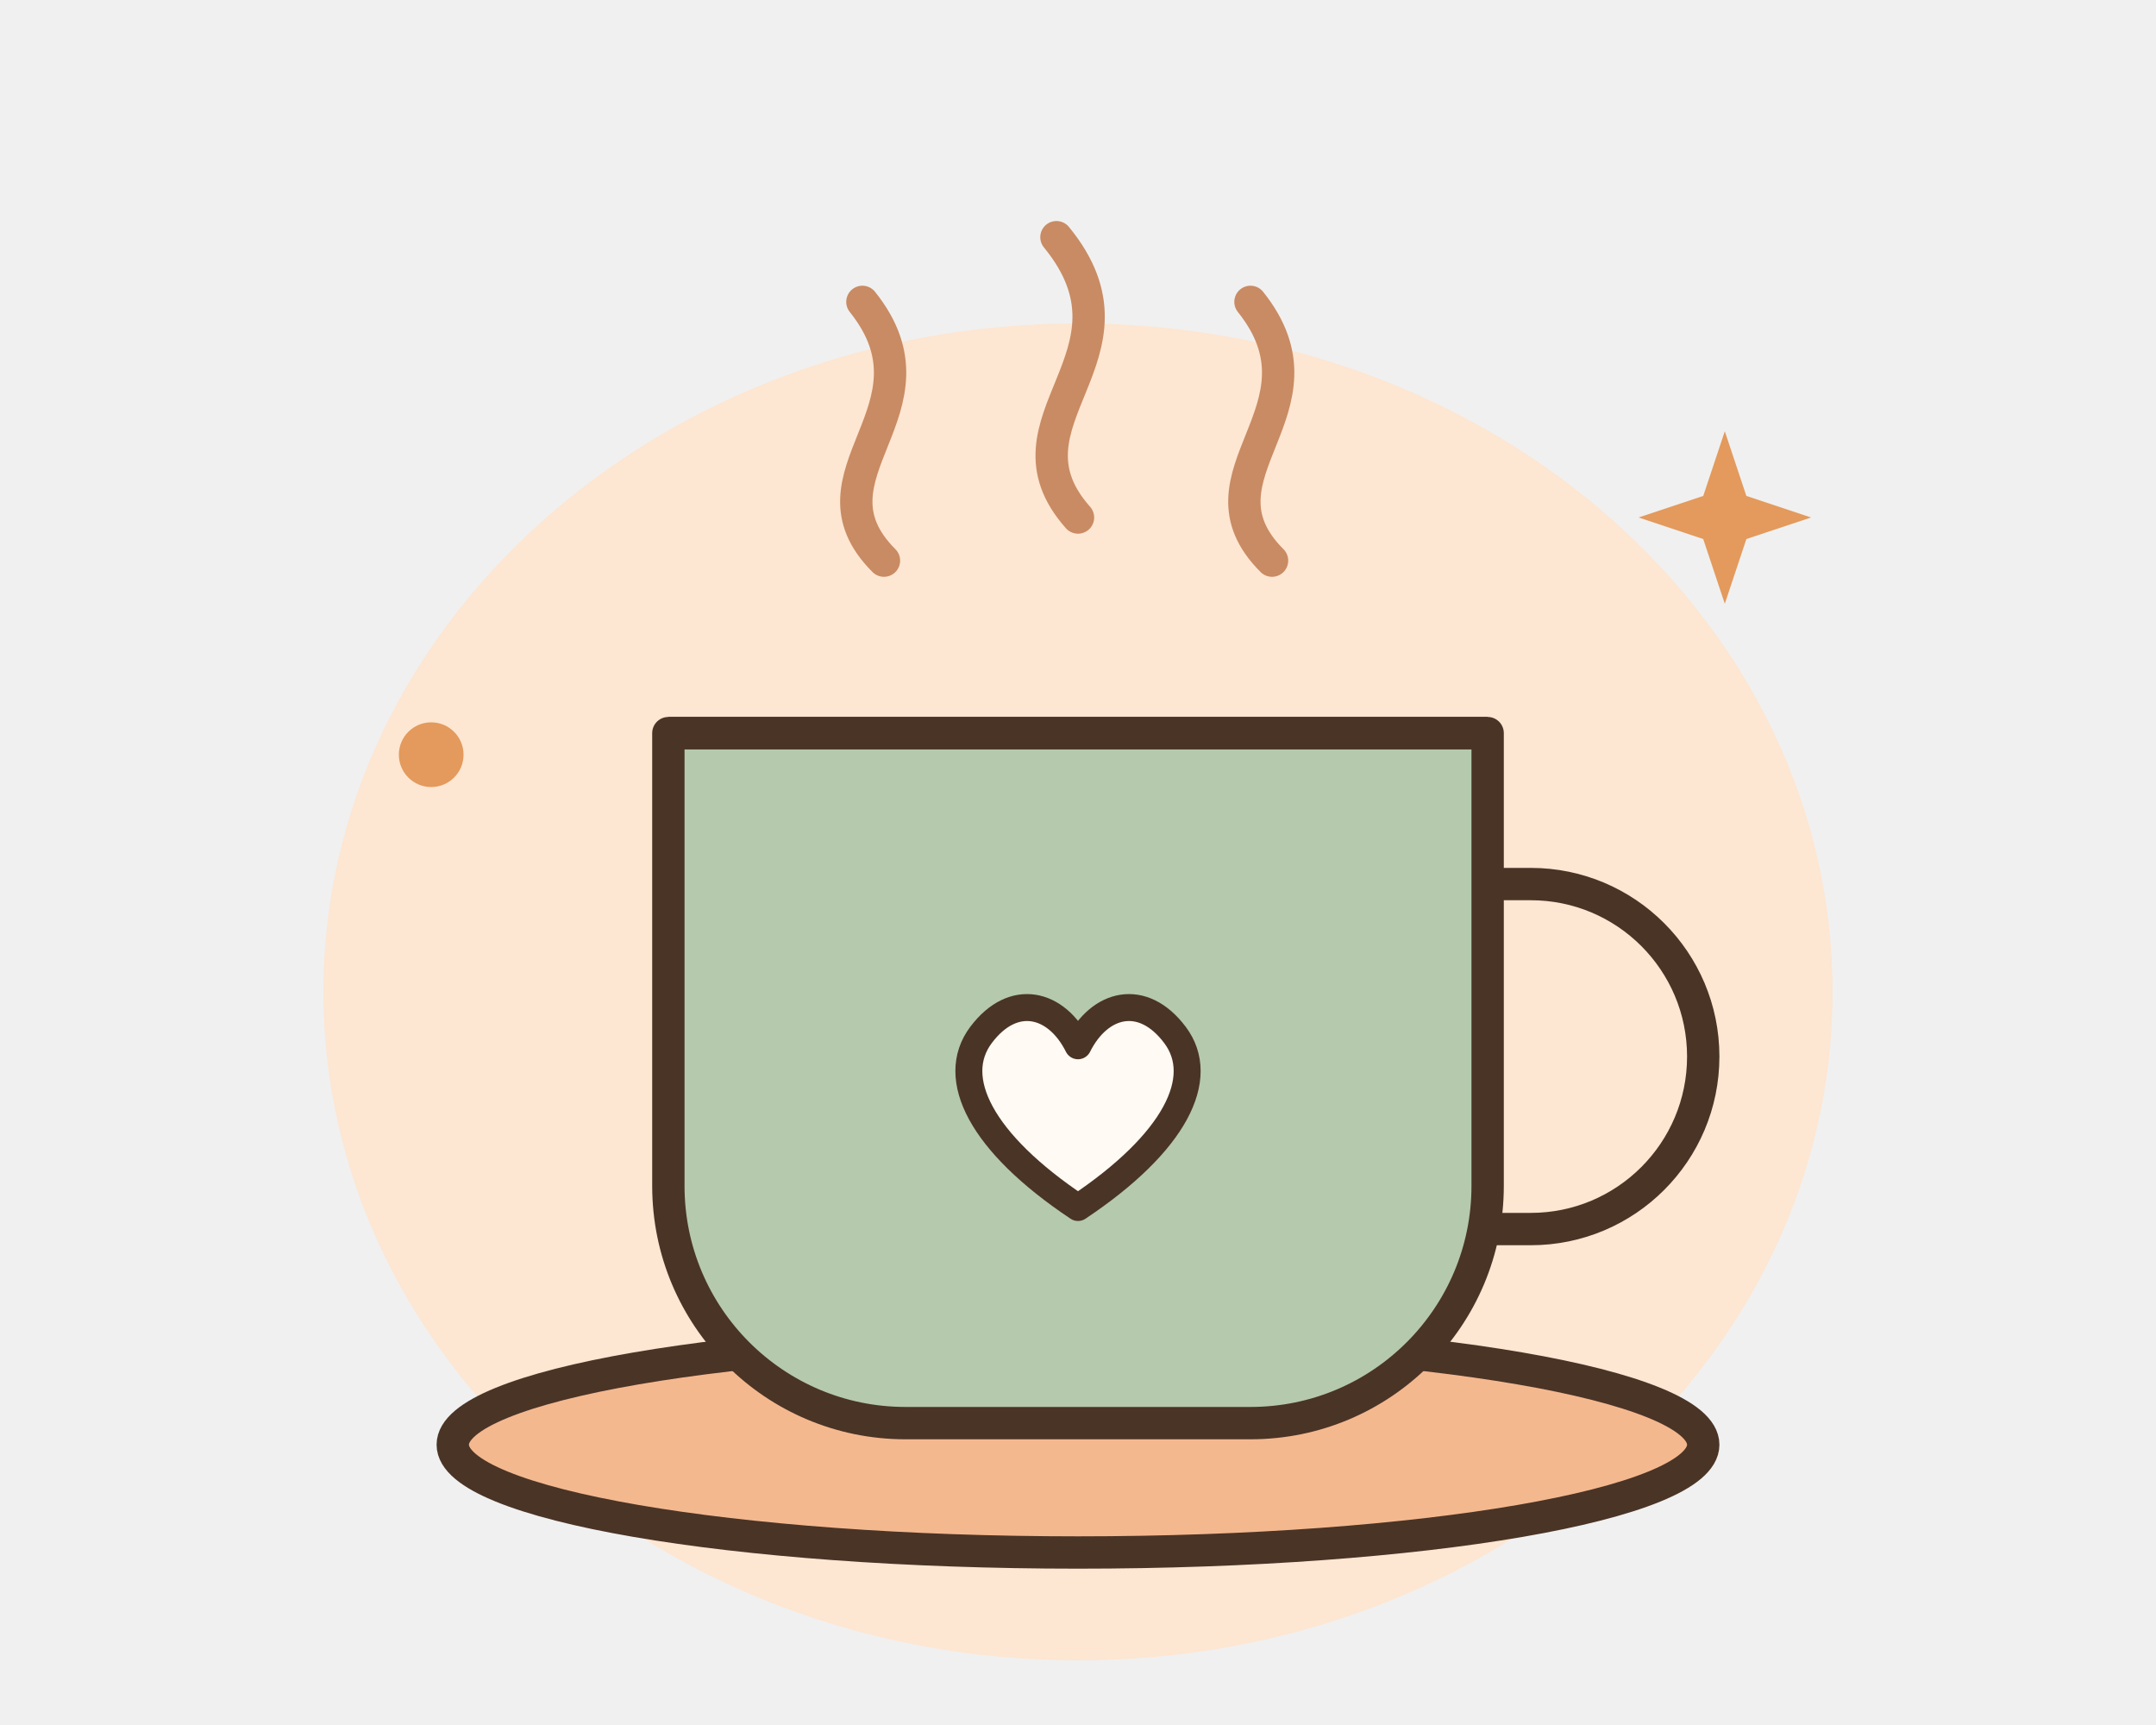
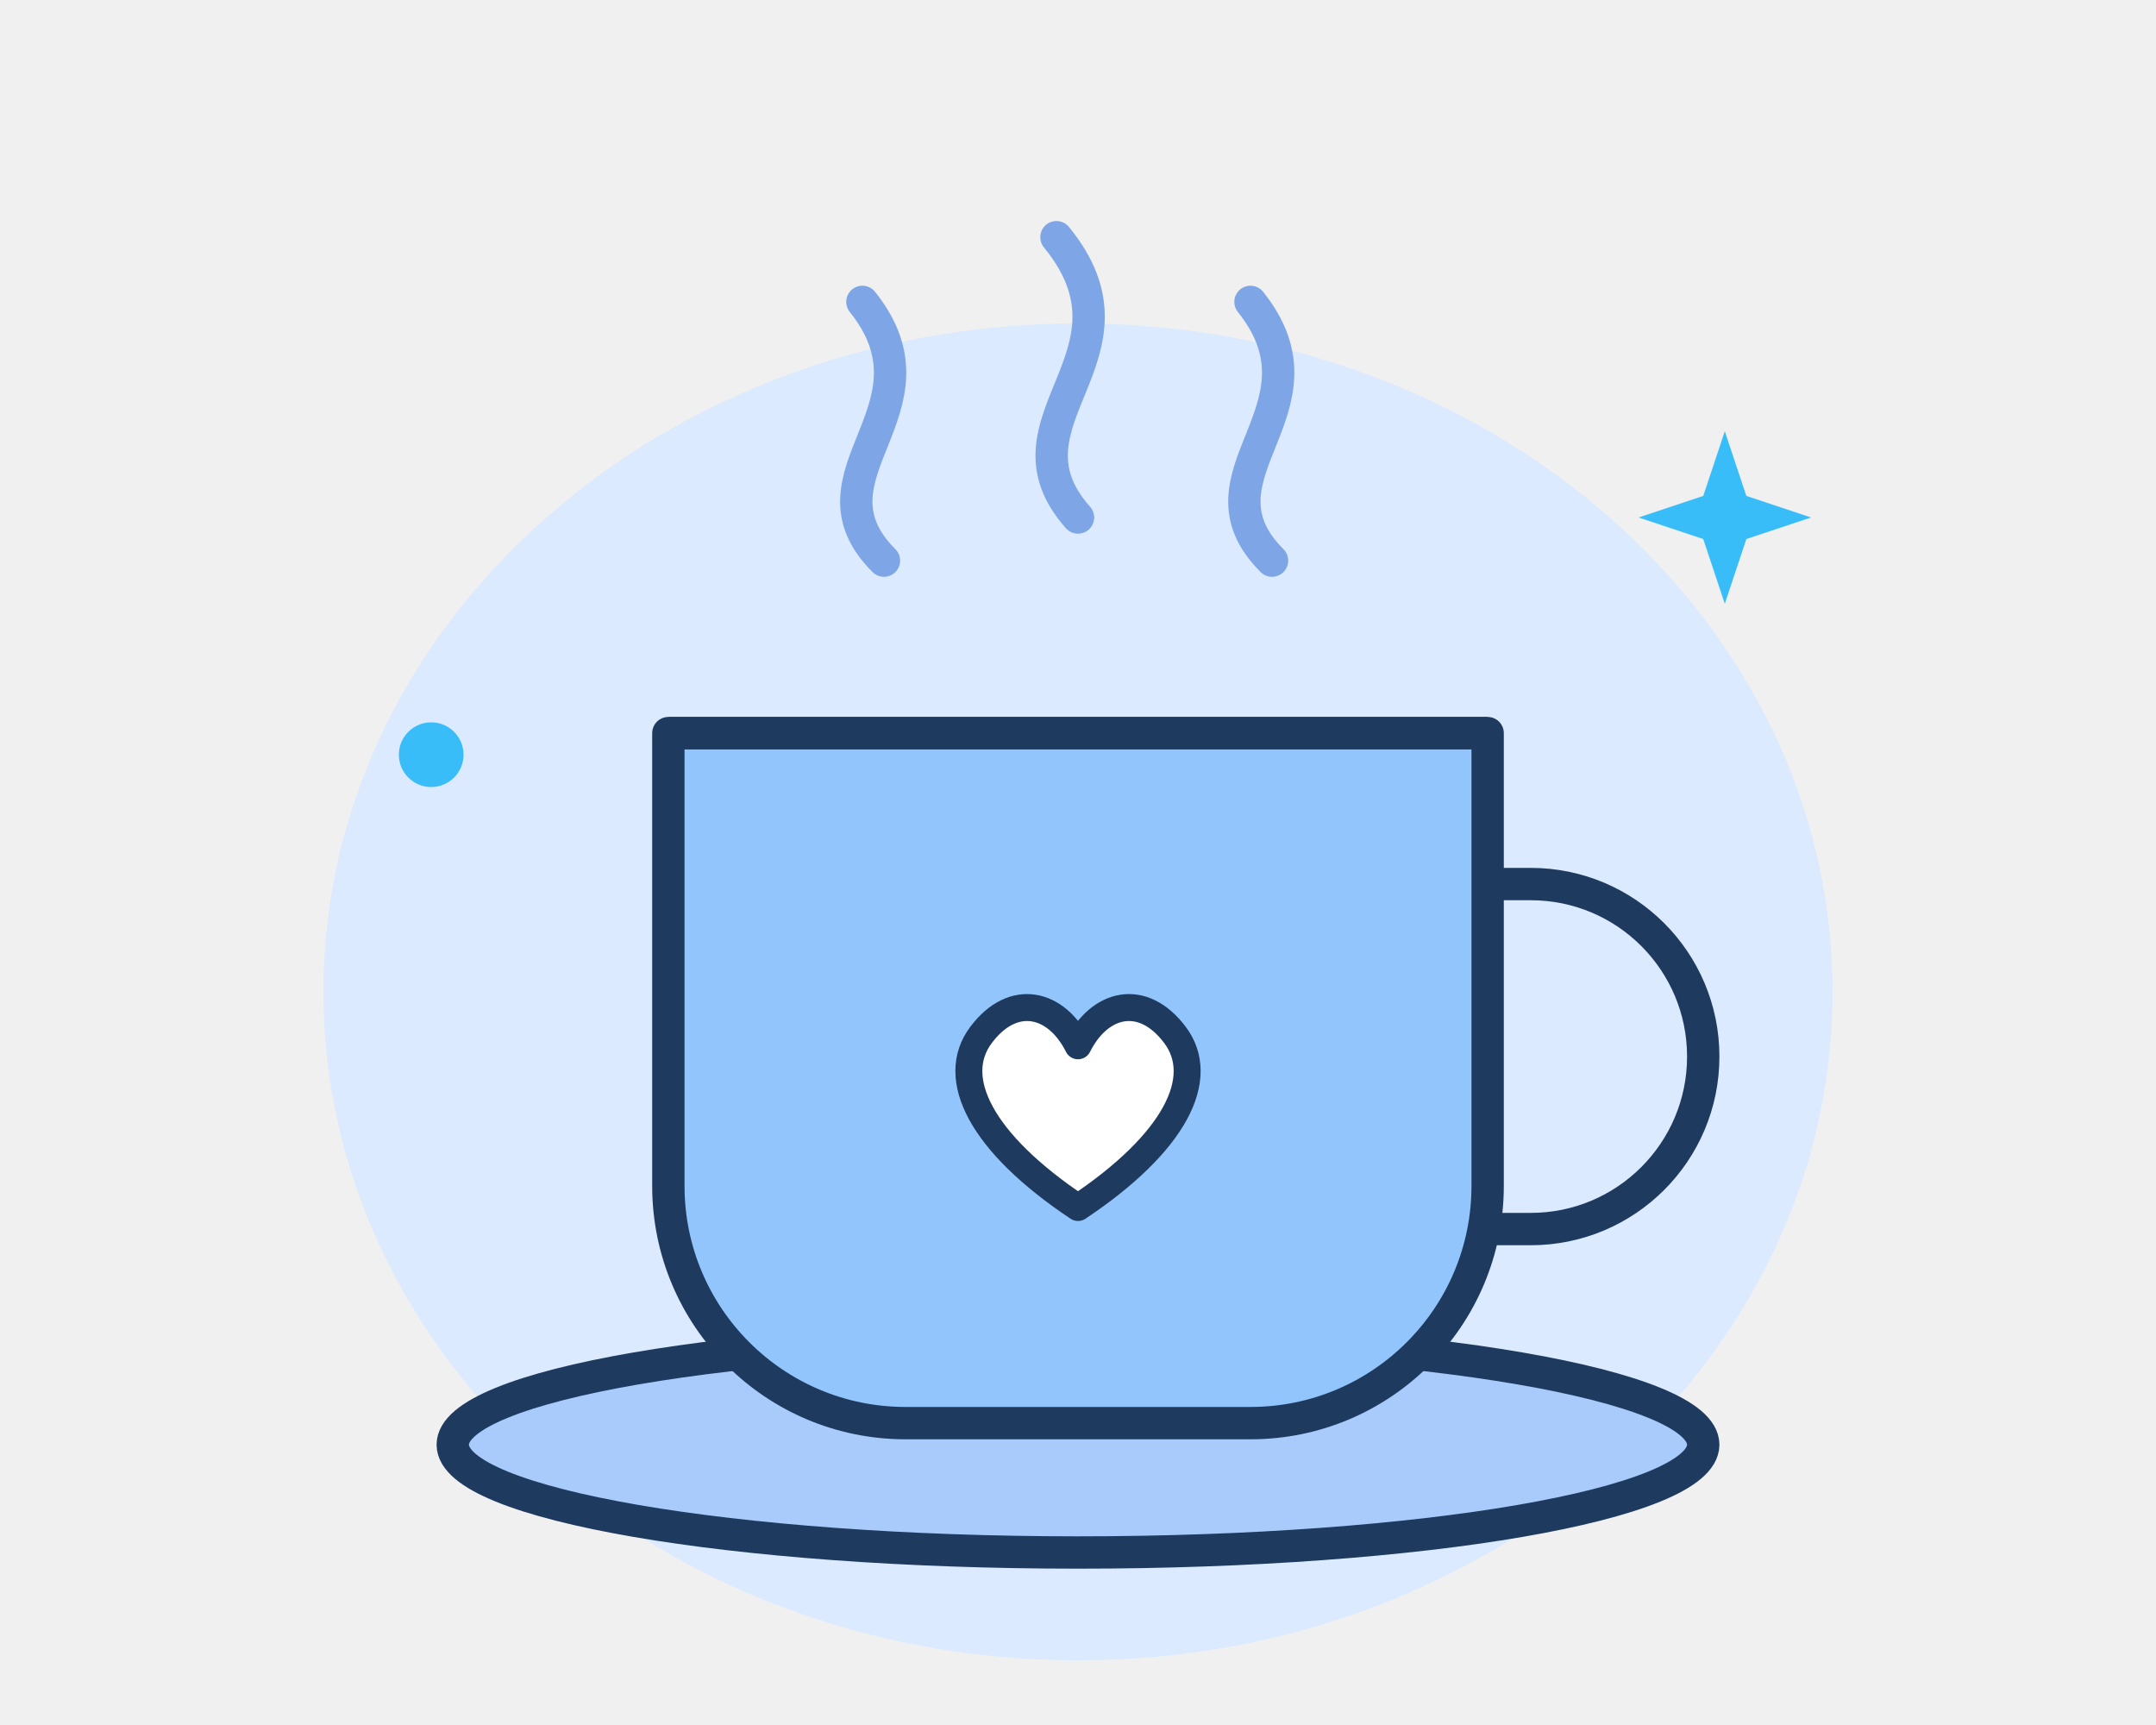
<svg xmlns="http://www.w3.org/2000/svg" viewBox="0 0 200 160" width="200" height="160">
-   <ellipse cx="100" cy="92" rx="70" ry="62" fill="#fde6d2" />
-   <g fill="none" stroke="#c98b63" stroke-width="3" stroke-linecap="round">
+   <ellipse cx="100" cy="92" rx="70" ry="62" fill="#dbeafe" />
+   <g fill="none" stroke="#7ea6e6" stroke-width="3" stroke-linecap="round">
    <path d="M82 52c-8-8 6-14-2-24" />
    <path d="M100 48c-8-9 7-15-2-26" />
    <path d="M118 52c-8-8 6-14-2-24" />
  </g>
-   <g stroke="#4a3426" stroke-width="3" stroke-linejoin="round">
-     <ellipse cx="100" cy="134" rx="58" ry="10" fill="#f4b88f" />
+   <g stroke="#1e3a5f" stroke-width="3" stroke-linejoin="round">
+     <ellipse cx="100" cy="134" rx="58" ry="10" fill="#a9cbfb" />
    <path d="M134 82h8a16 16 0 0 1 0 32h-10" fill="none" stroke-linecap="round" />
-     <path d="M62 68h76v42a22 22 0 0 1-22 22H84a22 22 0 0 1-22-22z" fill="#b5c9ac" />
+     <path d="M62 68h76v42a22 22 0 0 1-22 22H84a22 22 0 0 1-22-22z" fill="#93c5fd" />
    <path d="M62 68h76" fill="none" />
  </g>
-   <path d="M100 112c-9-6-12-12-9-16 3-4 7-3 9 1 2-4 6-5 9-1 3 4 0 10-9 16z" fill="#fffaf3" stroke="#4a3426" stroke-width="2.5" stroke-linejoin="round" />
-   <g fill="#e39a5c">
+   <path d="M100 112c-9-6-12-12-9-16 3-4 7-3 9 1 2-4 6-5 9-1 3 4 0 10-9 16z" fill="#ffffff" stroke="#1e3a5f" stroke-width="2.5" stroke-linejoin="round" />
+   <g fill="#38bdf8">
    <path d="M160 40l2 6 6 2-6 2-2 6-2-6-6-2 6-2z" />
    <circle cx="40" cy="70" r="3" />
  </g>
</svg>
